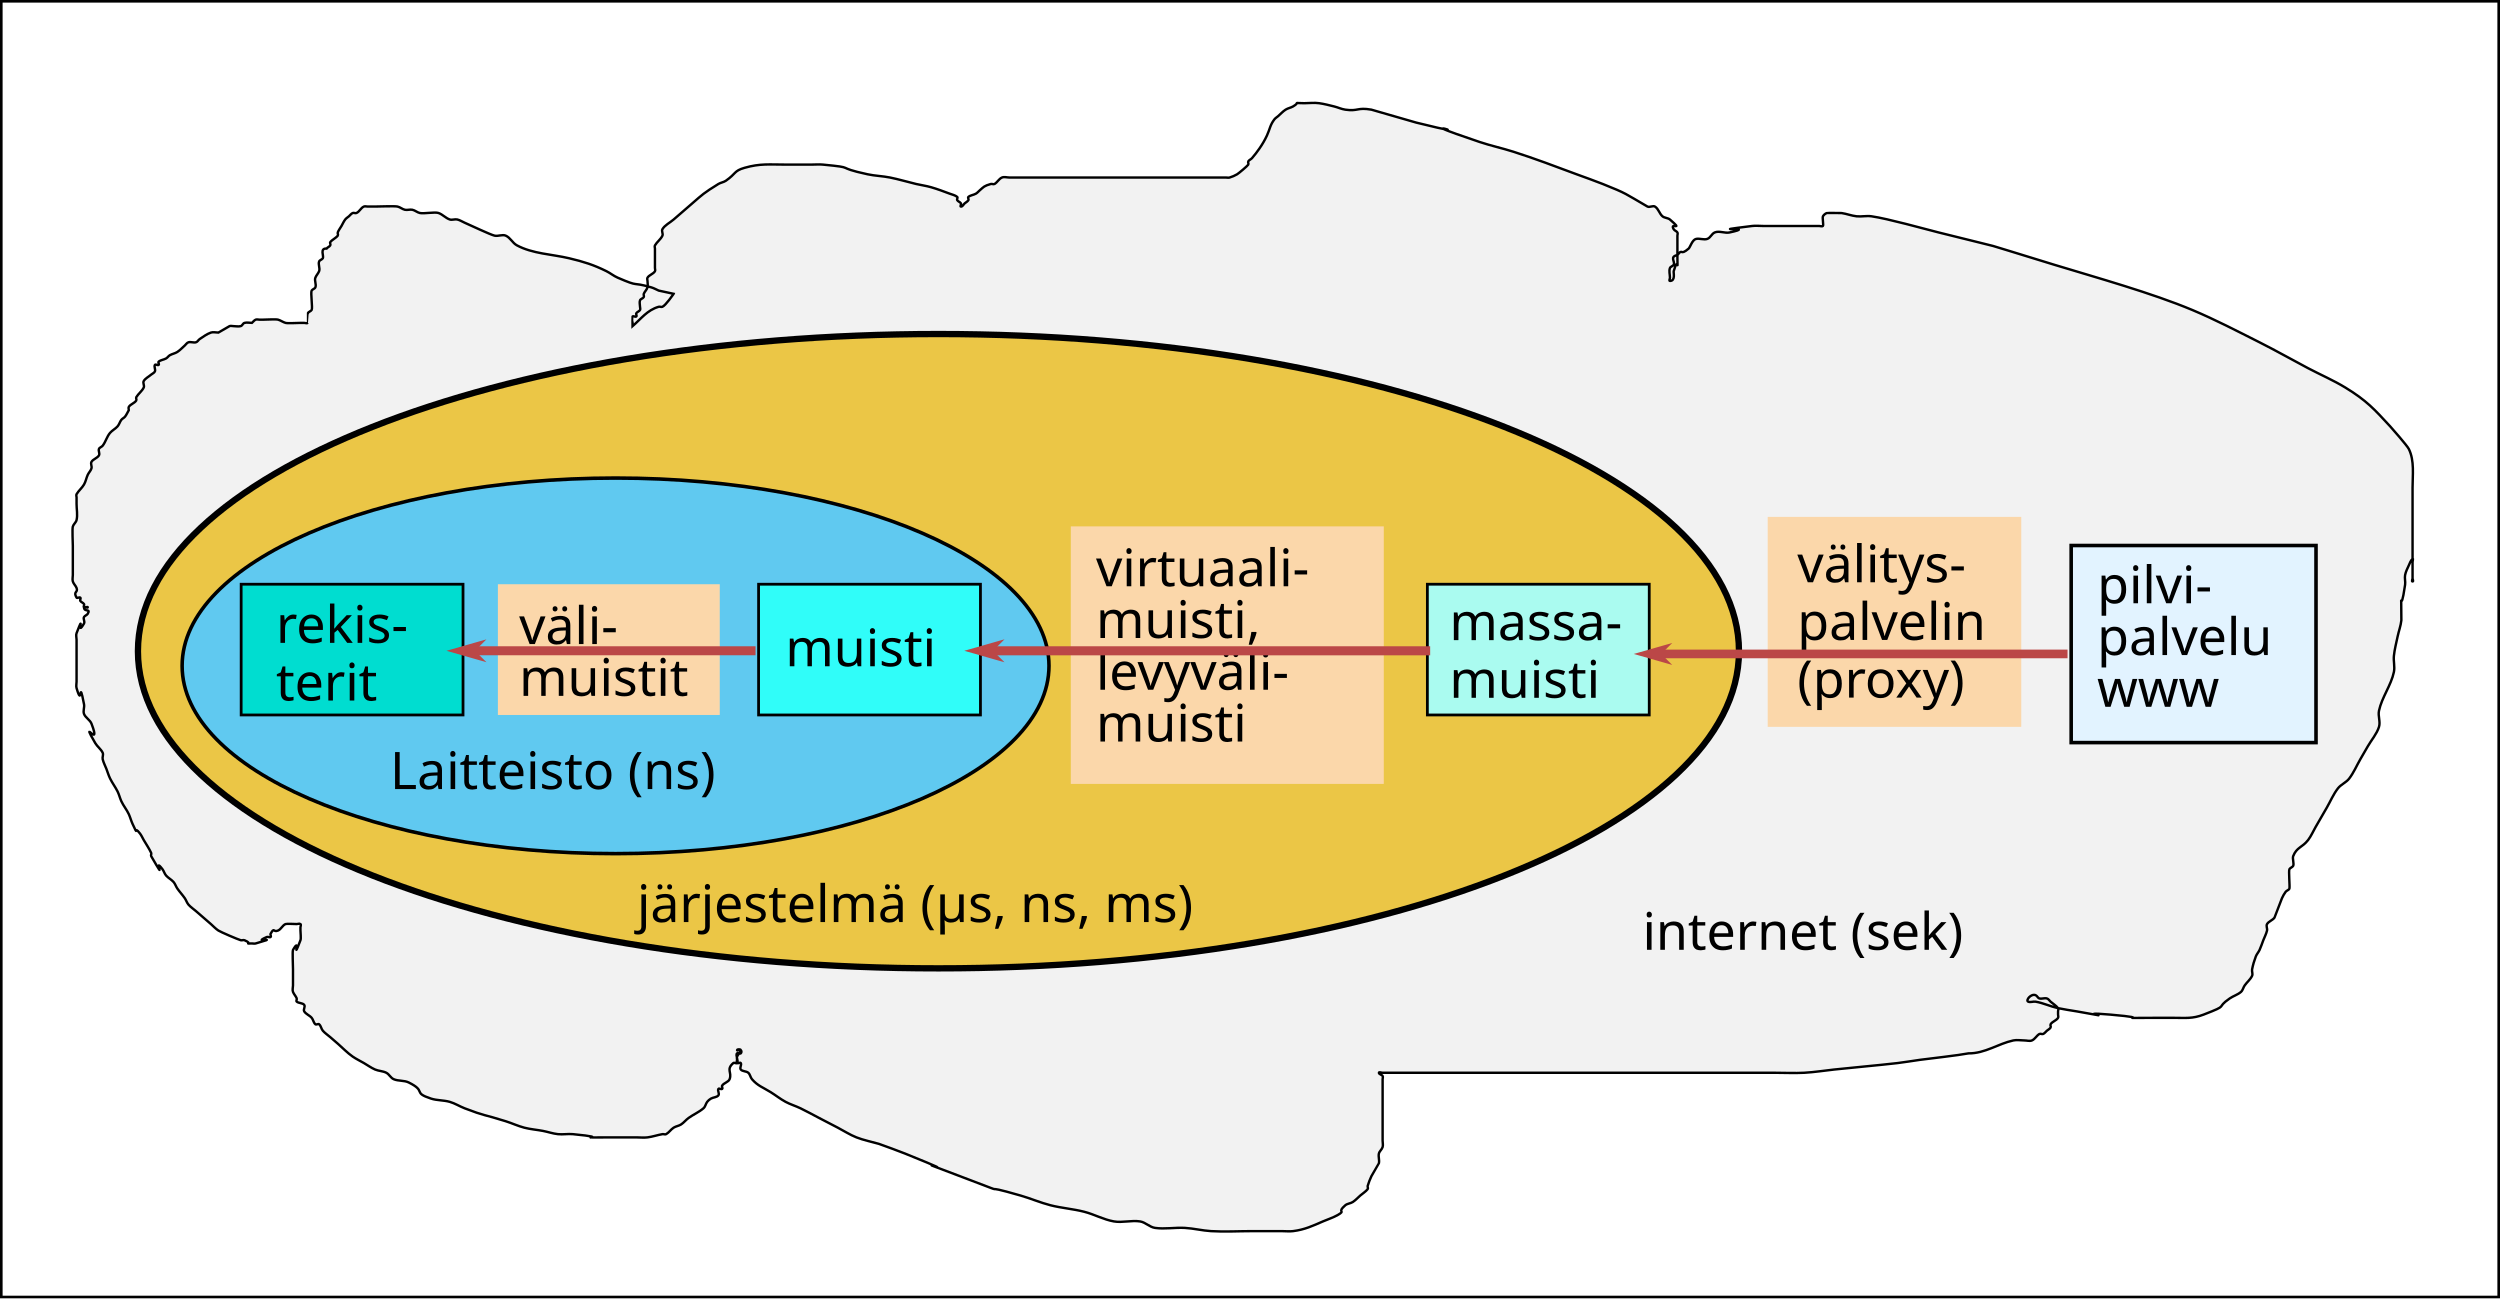
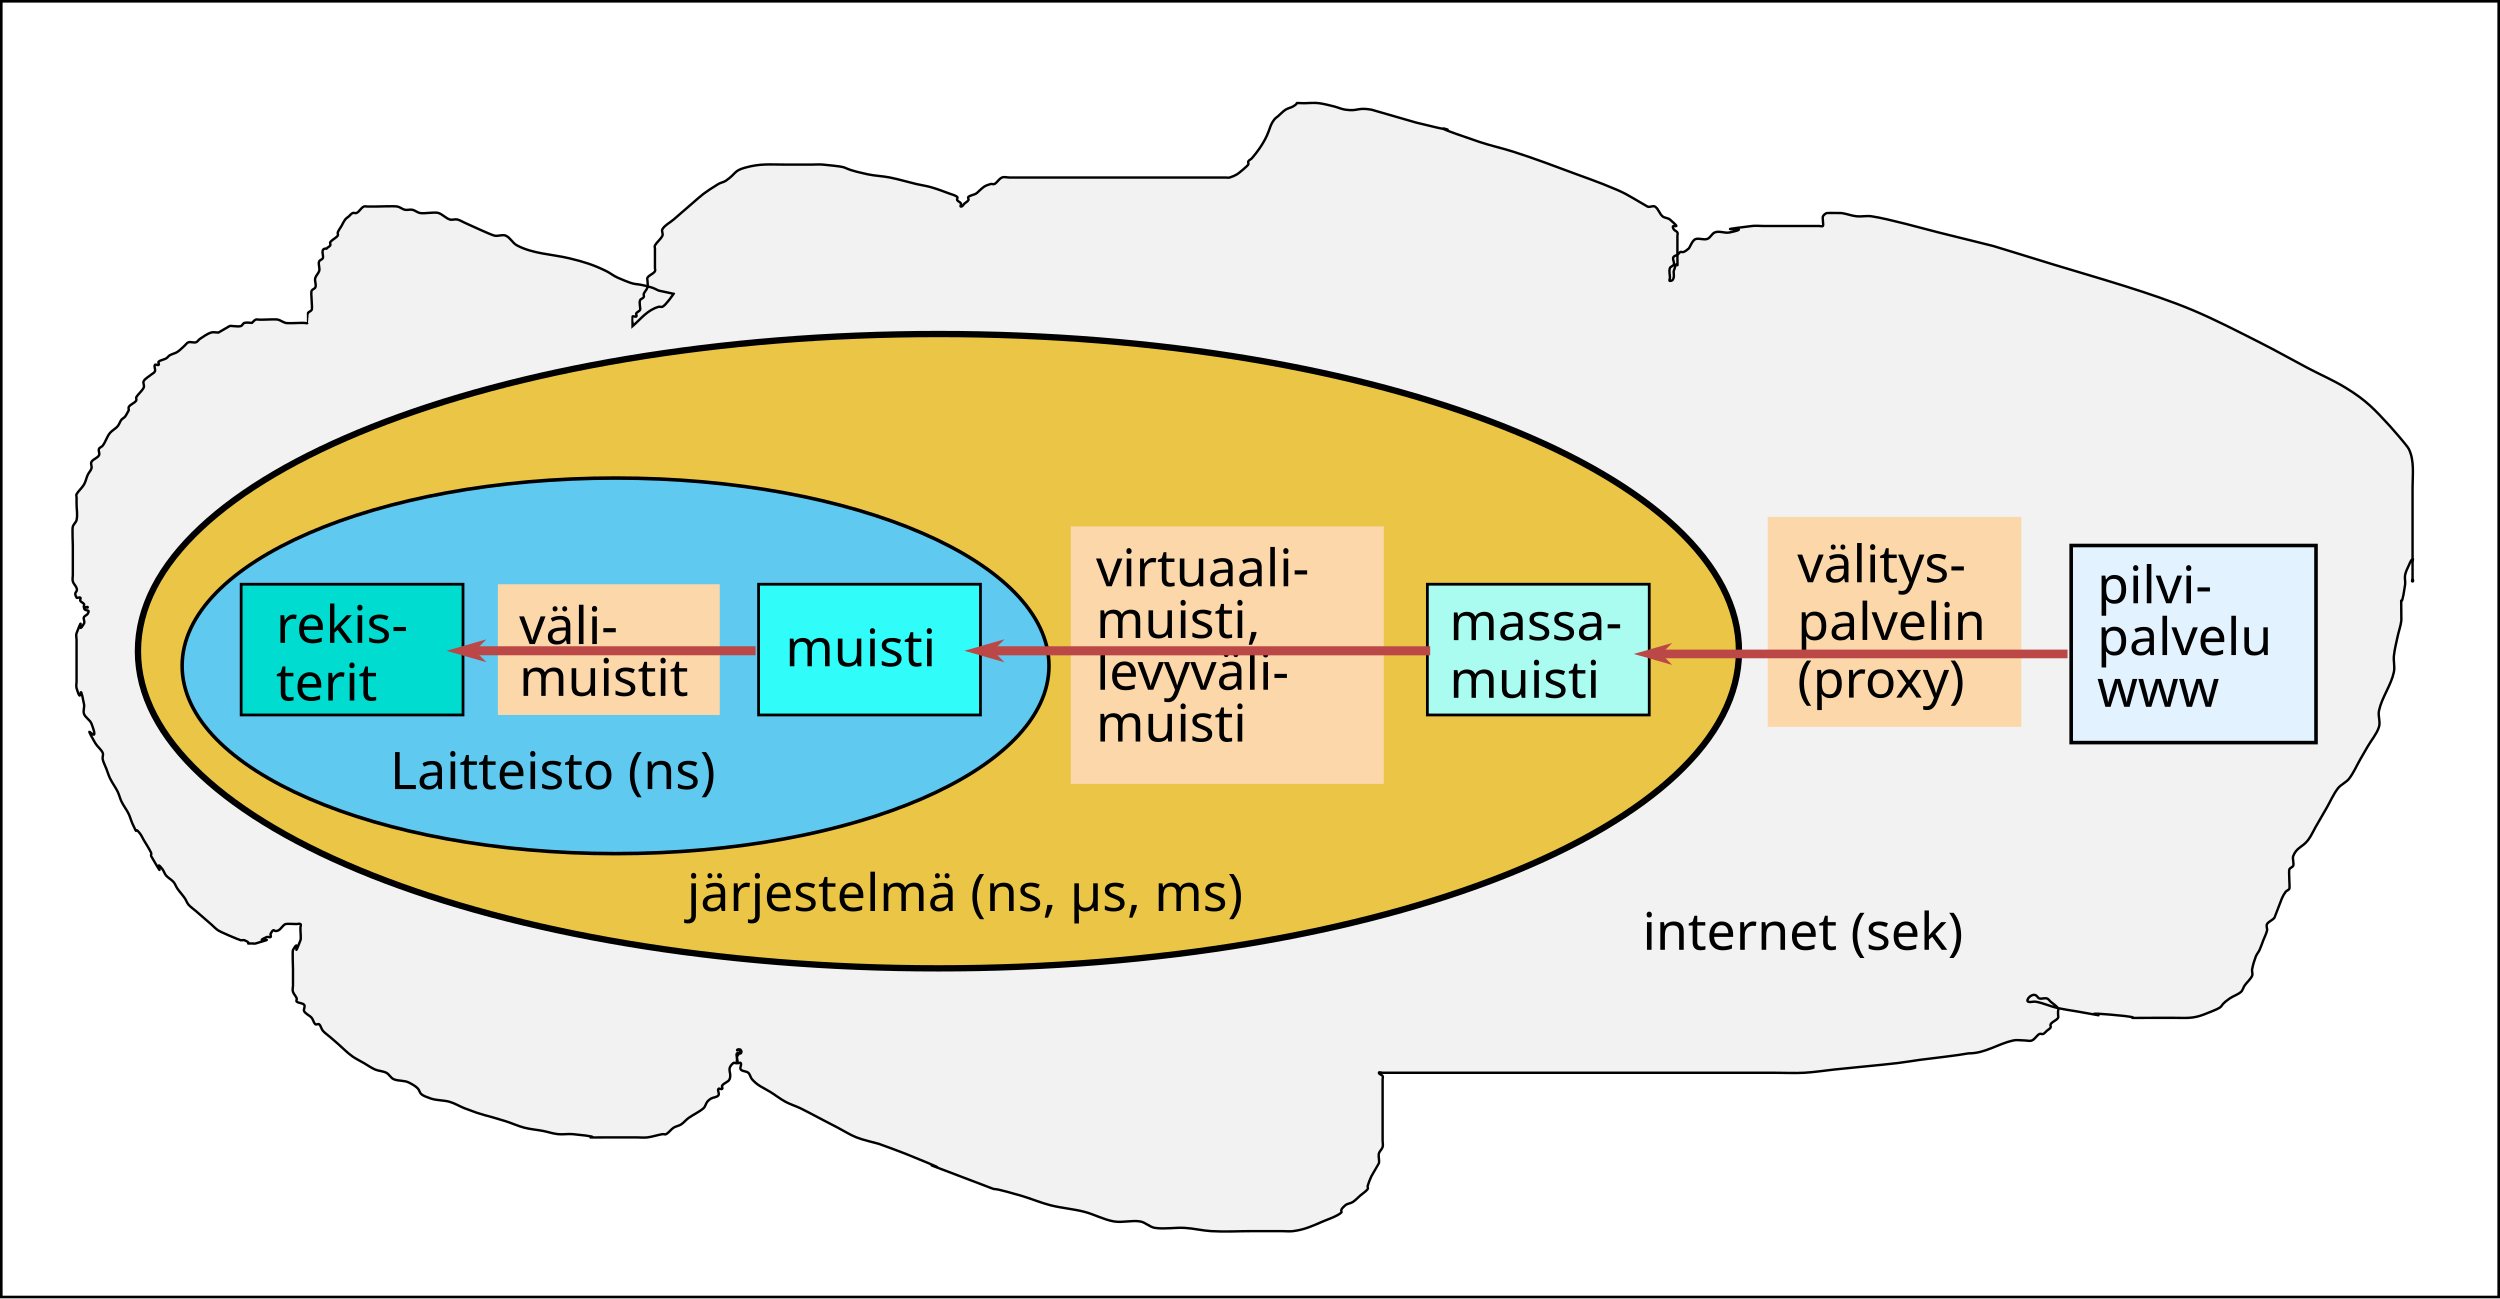
<svg xmlns="http://www.w3.org/2000/svg" id="svg66" version="1.1" viewBox="0 0 238.504 123.861" height="123.861mm" width="238.504mm">
  <defs id="defs60">
    <marker id="ExperimentalArrow" refX="5" refY="3" orient="auto-start-reverse">
      <path style="fill:context-stroke;stroke:#bb4747;stroke-opacity:1" d="M 10,3 0,6 V 0 Z" id="path5308" />
    </marker>
    <marker style="overflow:visible" id="Arrow2Mend" refX="0" refY="0" orient="auto">
      <path transform="scale(-0.6)" d="M 8.719,4.034 -2.207,0.016 8.719,-4.002 c -1.745,2.372 -1.735,5.617 -6e-7,8.035 z" style="fill:#bb4747;fill-opacity:1;fill-rule:evenodd;stroke:#bb4747;stroke-width:0.625;stroke-linejoin:round;stroke-opacity:1" id="path5082" />
    </marker>
    <marker style="overflow:visible" id="Arrow1Send" refX="0" refY="0" orient="auto">
      <path transform="matrix(-0.2,0,0,-0.2,-1.2,0)" style="fill:#bb4747;fill-opacity:1;fill-rule:evenodd;stroke:#bb4747;stroke-width:1pt;stroke-opacity:1" d="M 0,0 5,-5 -12.5,0 5,5 Z" id="path5070" />
    </marker>
    <marker style="overflow:visible" id="Arrow1Send-3" refX="0" refY="0" orient="auto">
      <path transform="matrix(-0.2,0,0,-0.2,-1.2,0)" style="fill:#bb4747;fill-opacity:1;fill-rule:evenodd;stroke:#bb4747;stroke-width:1pt;stroke-opacity:1" d="M 0,0 5,-5 -12.5,0 5,5 Z" id="path5070-7" />
    </marker>
    <marker style="overflow:visible" id="Arrow1Send-8" refX="0" refY="0" orient="auto">
      <path transform="matrix(-0.2,0,0,-0.2,-1.2,0)" style="fill:#bb4747;fill-opacity:1;fill-rule:evenodd;stroke:#bb4747;stroke-width:1pt;stroke-opacity:1" d="M 0,0 5,-5 -12.5,0 5,5 Z" id="path5070-2" />
    </marker>
  </defs>
  <g transform="translate(39.94004,-49.28978)" id="layer1">
    <path id="path5049" d="m 24.325,77.32 c -0.475,-0.103 -0.949,-0.206 -1.424,-0.308 -0.237,-0.103 -0.46,-0.236 -0.712,-0.308 -2.04,-0.589 -0.976,0.04 -3.204,-0.925 C 18.602,75.613 18.288,75.345 17.917,75.162 16.701,74.56 15.752,74.258 14.356,73.928 12.714,73.54 10.865,73.503 9.372,72.695 8.945,72.464 8.754,71.965 8.304,71.77 c -0.318,-0.138 -0.726,0.085 -1.068,0 C 6.801,71.663 5.004,70.804 4.388,70.537 4.151,70.434 3.933,70.284 3.676,70.228 c -0.23,-0.05 -0.492,0.076 -0.712,0 -0.397,-0.138 -0.671,-0.479 -1.068,-0.617 -0.357,-0.124 -1.378,0.087 -1.78,0 -0.257,-0.056 -0.455,-0.253 -0.712,-0.308 -0.23,-0.05 -0.482,0.05 -0.712,0 -0.257,-0.056 -0.455,-0.253 -0.712,-0.308 -0.29,-0.063 -1.763,0 -2.136,0 -0.237,0 -0.475,0 -0.712,0 -0.119,0 -0.25,-0.046 -0.356,0 -0.3,0.13 -0.412,0.487 -0.712,0.617 -0.106,0.046 -0.25,-0.046 -0.356,0 -0.15,0.065 -0.237,0.206 -0.356,0.308 -0.119,0.103 -0.263,0.187 -0.356,0.308 -0.147,0.191 -0.237,0.411 -0.356,0.617 -0.119,0.206 -0.272,0.399 -0.356,0.617 -0.038,0.098 0.066,0.223 0,0.308 -0.186,0.242 -0.526,0.375 -0.712,0.617 -0.066,0.086 0.053,0.216 0,0.308 -0.075,0.13 -0.263,0.187 -0.356,0.308 -0.674,-0.035 -0.237,0.719 -0.356,0.925 -0.075,0.13 -0.303,0.17 -0.356,0.308 -0.107,0.277 0.107,0.647 0,0.925 -0.084,0.218 -0.272,0.399 -0.356,0.617 -0.113,0.292 0.113,0.632 0,0.925 -0.053,0.138 -0.281,0.178 -0.356,0.308 -0.114,0.198 0.111,1.658 0,1.85 -0.075,0.13 -0.303,0.17 -0.356,0.308 -5.49e-4,0.001 3.49e-4,0.925 0,0.925 -0.084,0.073 -0.237,0 -0.356,0 -0.119,0 -0.237,0 -0.356,0 -0.309,0 -1.218,0.06 -1.424,0 -0.252,-0.073 -0.46,-0.236 -0.712,-0.308 -0.206,-0.06 -1.116,0 -1.424,0 -0.119,0 -0.237,0 -0.356,0 -0.119,0 -0.25,-0.046 -0.356,0 -0.15,0.065 -0.237,0.206 -0.356,0.308 -0.237,0 -0.487,-0.065 -0.712,0 -0.159,0.046 -0.197,0.262 -0.356,0.308 -0.225,0.065 -0.475,0 -0.712,0 -0.119,0 -0.25,-0.046 -0.356,0 -0.356,0.206 -0.712,0.411 -1.068,0.617 -0.237,0 -0.492,-0.076 -0.712,0 -0.397,0.138 -0.726,0.394 -1.068,0.617 -0.134,0.087 -0.197,0.262 -0.356,0.308 -0.225,0.065 -0.487,-0.065 -0.712,0 -0.159,0.046 -0.237,0.206 -0.356,0.308 -0.237,0.206 -0.444,0.442 -0.712,0.617 -0.212,0.138 -0.491,0.181 -0.712,0.308 -0.14,0.081 -0.216,0.228 -0.356,0.308 -0.221,0.127 -0.524,0.146 -0.712,0.308 -0.084,0.073 0.084,0.236 0,0.308 -0.084,0.073 -0.303,-0.092 -0.356,0 -0.106,0.184 0.075,0.422 0,0.617 -0.053,0.138 -0.237,0.206 -0.356,0.308 -0.237,0.206 -0.562,0.357 -0.712,0.617 -0.106,0.184 0.088,0.426 0,0.617 -0.159,0.344 -0.521,0.594 -0.712,0.925 -0.053,0.092 0.053,0.216 0,0.308 -0.15,0.26 -0.562,0.357 -0.712,0.617 -0.053,0.092 0,0.206 0,0.308 -0.119,0.206 -0.209,0.425 -0.356,0.617 -0.093,0.121 -0.263,0.187 -0.356,0.308 -0.147,0.191 -0.197,0.433 -0.356,0.617 -0.201,0.233 -0.511,0.384 -0.712,0.617 -0.318,0.368 -0.418,0.851 -0.712,1.233 -0.093,0.121 -0.303,0.17 -0.356,0.308 -0.075,0.195 0.106,0.433 0,0.617 -0.15,0.26 -0.562,0.357 -0.712,0.617 -0.106,0.184 0.058,0.417 0,0.617 -0.064,0.223 -0.257,0.403 -0.356,0.617 -0.139,0.302 -0.188,0.634 -0.356,0.925 -0.191,0.331 -0.521,0.594 -0.712,0.925 -0.053,0.092 0,0.206 0,0.308 0,0.206 0,0.411 0,0.617 0,0.514 0.116,1.038 0,1.542 -0.052,0.225 -0.292,0.394 -0.356,0.617 -0.07,0.243 0,1.529 0,1.85 0,0.719 0,1.439 0,2.158 0,0.206 0,0.411 0,0.617 0,0.206 -0.058,0.417 0,0.617 0.064,0.223 0.272,0.399 0.356,0.617 0.178,0.462 -0.356,0.308 0,0.925 0.053,0.092 0.272,-0.073 0.356,0 0.084,0.073 -0.053,0.216 0,0.308 0.075,0.13 0.281,0.178 0.356,0.308 0.053,0.092 -0.084,0.236 0,0.308 0.084,0.073 0.356,-0.103 0.356,0 0,0.103 -0.356,-0.103 -0.356,0 0,0.501 0.667,0.078 0.356,0.617 -0.075,0.13 -0.281,0.178 -0.356,0.308 -0.106,0.184 0.106,0.433 0,0.617 -0.815,1.411 0.148,-1.308 -0.712,0.925 -0.075,0.195 0,0.411 0,0.617 0,0.719 0,1.439 0,2.158 0,0.617 0,1.233 0,1.85 0,0.206 -0.058,0.417 0,0.617 0.581,2.013 0.191,-1.165 0.712,1.542 0.059,0.304 -0.113,0.632 0,0.925 0.135,0.352 0.577,0.573 0.712,0.925 0.999,2.595 -1.165,-0.785 0.356,1.85 0.191,0.331 0.553,0.581 0.712,0.925 0.088,0.191 -0.047,0.415 0,0.617 0.074,0.319 0.237,0.617 0.356,0.925 0.119,0.308 0.208,0.626 0.356,0.925 0.209,0.422 0.503,0.811 0.712,1.233 0.148,0.299 0.217,0.623 0.356,0.925 0.197,0.427 0.515,0.807 0.712,1.233 0.139,0.302 0.217,0.623 0.356,0.925 0.645,1.397 0.033,0.043 0.712,0.925 0.147,0.191 0.237,0.411 0.356,0.617 0.237,0.411 0.515,0.807 0.712,1.233 0.044,0.095 -0.053,0.216 0,0.308 1.679,2.908 0.067,-0.068 1.068,1.233 0.147,0.191 0.197,0.433 0.356,0.617 0.201,0.233 0.511,0.384 0.712,0.617 0.159,0.184 0.219,0.42 0.356,0.617 0.22,0.318 0.492,0.607 0.712,0.925 0.137,0.197 0.197,0.433 0.356,0.617 0.201,0.233 0.475,0.411 0.712,0.617 0.237,0.206 0.475,0.411 0.712,0.617 0.237,0.206 0.475,0.411 0.712,0.617 0.237,0.206 0.444,0.442 0.712,0.617 0.231,0.15 1.849,0.842 2.136,0.925 0.113,0.032 0.25,-0.046 0.356,0 0.88,0.381 -0.123,0.308 0.712,0.308 0.119,0 0.243,0.033 0.356,0 2.579,-0.744 -0.561,0.089 1.068,-0.617 0.106,-0.046 0.272,0.073 0.356,0 0.084,-0.073 -0.053,-0.216 0,-0.308 0.394,-0.682 0.221,-0.096 0.712,-0.308 0.3,-0.13 0.412,-0.487 0.712,-0.617 0.108,-0.047 0.908,0 1.068,0 0.119,0 0.272,-0.073 0.356,0 0.084,0.073 0,0.206 0,0.308 0,0.103 0,0.206 0,0.308 0,0.203 0.067,0.751 0,0.925 -0.86,2.233 0.103,-0.486 -0.712,0.925 -0.067,0.116 0,1.463 0,1.85 0,0.514 0,1.028 0,1.542 0,0.206 -0.075,0.422 0,0.617 0.084,0.218 0.272,0.399 0.356,0.617 0.038,0.098 -0.084,0.236 0,0.308 0.188,0.163 0.565,0.117 0.712,0.308 0.132,0.171 -0.106,0.433 0,0.617 0.15,0.26 0.511,0.384 0.712,0.617 0.159,0.184 0.168,0.454 0.356,0.617 0.084,0.073 0.272,-0.073 0.356,0 0.188,0.163 0.197,0.433 0.356,0.617 0.201,0.233 0.475,0.411 0.712,0.617 0.237,0.206 0.475,0.411 0.712,0.617 0.475,0.411 0.9,0.87 1.424,1.233 0.334,0.231 0.712,0.411 1.068,0.617 0.356,0.206 0.685,0.451 1.068,0.617 0.336,0.145 0.746,0.141 1.068,0.308 0.288,0.15 0.412,0.487 0.712,0.617 0.438,0.19 0.999,0.098 1.424,0.308 1.763,0.872 0.316,0.95 2.136,1.542 0.567,0.184 1.206,0.143 1.78,0.308 0.503,0.145 0.939,0.43 1.424,0.617 1.99,0.766 1.745,0.55 3.916,1.233 0.601,0.189 1.168,0.458 1.78,0.617 0.58,0.151 1.189,0.195 1.78,0.308 0.478,0.092 0.939,0.256 1.424,0.308 0.471,0.051 0.952,-0.045 1.424,0 4.251,0.409 -0.678,0.308 3.56,0.308 0.831,0 1.661,0 2.492,0 0.356,0 0.716,0.044 1.068,0 0.484,-0.06 0.944,-0.225 1.424,-0.308 0.116,-0.02 0.257,0.057 0.356,0 0.279,-0.161 0.444,-0.442 0.712,-0.617 0.212,-0.138 0.5,-0.17 0.712,-0.308 0.269,-0.174 0.454,-0.431 0.712,-0.617 0.456,-0.329 1.005,-0.562 1.424,-0.925 0.188,-0.163 0.209,-0.425 0.356,-0.617 0.093,-0.121 0.216,-0.228 0.356,-0.308 0.221,-0.127 0.565,-0.117 0.712,-0.308 0.132,-0.171 -0.106,-0.433 0,-0.617 0.053,-0.092 0.272,0.073 0.356,0 0.084,-0.073 -0.053,-0.216 0,-0.308 0.15,-0.26 0.606,-0.341 0.712,-0.617 0.253,-0.657 -0.364,-0.918 0.356,-1.542 0.084,-0.073 0.272,0.073 0.356,0 0.178,-0.154 -0.178,-0.771 0,-0.925 0.084,-0.073 0.272,0.073 0.356,0 0.084,-0.073 0.084,-0.236 0,-0.308 -0.084,-0.073 -0.356,0.103 -0.356,0 0,-0.103 0.356,-0.103 0.356,0 0,0.23 -0.272,0.399 -0.356,0.617 -0.038,0.098 0,0.206 0,0.308 0,0.103 -0.084,0.236 0,0.308 0.084,0.073 0.303,-0.092 0.356,0 0.106,0.184 -0.132,0.446 0,0.617 0.147,0.191 0.524,0.146 0.712,0.308 0.188,0.162 0.197,0.433 0.356,0.617 0.55,0.635 1.026,0.767 1.78,1.233 0.483,0.299 0.921,0.653 1.424,0.925 0.45,0.244 0.96,0.393 1.424,0.617 0.605,0.291 1.187,0.617 1.78,0.925 0.593,0.308 1.187,0.617 1.78,0.925 0.593,0.308 1.15,0.677 1.78,0.925 0.683,0.269 1.424,0.411 2.136,0.617 0.831,0.308 1.673,0.594 2.492,0.925 7.441,3.007 -2.028,-0.595 6.052,2.467 4.612,1.747 0.356,0.206 4.984,1.542 0.962,0.278 1.875,0.677 2.848,0.925 1.05,0.267 2.155,0.349 3.204,0.617 0.973,0.248 1.854,0.753 2.848,0.925 0.815,0.141 1.675,-0.129 2.492,0 0.522,0.082 0.901,0.541 1.424,0.617 0.936,0.135 1.901,-0.055 2.848,0 0.837,0.048 1.655,0.257 2.492,0.308 1.302,0.081 2.611,0 3.916,0 0.949,0 1.899,0 2.848,0 0.356,0 0.716,0.044 1.068,0 1.112,-0.138 1.883,-0.507 2.848,-0.925 0.475,-0.206 0.982,-0.362 1.424,-0.617 0.818,-0.472 -0.153,-0.176 0.712,-0.925 0.188,-0.163 0.5,-0.17 0.712,-0.308 0.269,-0.174 0.475,-0.411 0.712,-0.617 0.237,-0.206 0.526,-0.375 0.712,-0.617 0.066,-0.086 -0.029,-0.209 0,-0.308 0.091,-0.315 0.217,-0.623 0.356,-0.925 0.02,-0.043 0.709,-1.219 0.712,-1.233 0.07,-0.302 -0.07,-0.623 0,-0.925 0.052,-0.225 0.292,-0.394 0.356,-0.617 0.058,-0.199 0,-0.411 0,-0.617 0,-0.206 0,-0.411 0,-0.617 0,-1.028 0,-2.055 0,-3.083 0,-0.617 0,-1.233 0,-1.85 0,-0.103 0,-0.206 0,-0.308 0,-0.103 0.053,-0.216 0,-0.308 -0.075,-0.13 -0.356,-0.163 -0.356,-0.308 0,-0.103 0.237,0 0.356,0 0.237,0 0.475,0 0.712,0 1.068,0 2.136,0 3.204,0 4.272,0 8.544,0 12.817,0 4.984,0 9.969,0 14.953,0 1.899,0 3.798,0 5.696,0 0.949,0 1.901,0.051 2.848,0 0.955,-0.052 1.899,-0.206 2.848,-0.308 2.016,-0.218 4.039,-0.384 6.052,-0.617 0.716,-0.083 1.423,-0.213 2.136,-0.308 0.794,-0.106 3.74,-0.439 4.628,-0.617 1.584,0.014 2.816,-0.918 4.272,-1.233 0.345,-0.075 0.712,0 1.068,0 0.237,0 0.5,0.092 0.712,0 0.3,-0.13 0.433,-0.455 0.712,-0.617 0.099,-0.057 0.25,0.046 0.356,0 0.15,-0.065 0.237,-0.206 0.356,-0.308 0.119,-0.103 0.281,-0.178 0.356,-0.308 0.053,-0.092 -0.053,-0.216 0,-0.308 0.15,-0.26 0.562,-0.357 0.712,-0.617 0.053,-0.092 0,-0.206 0,-0.308 0,-0.103 0,-0.206 0,-0.308 0,-0.103 0.066,-0.223 0,-0.308 -0.186,-0.242 -0.475,-0.411 -0.712,-0.617 -0.119,-0.103 -0.197,-0.262 -0.356,-0.308 -0.225,-0.065 -0.487,0.065 -0.712,0 -0.159,-0.046 -0.206,-0.243 -0.356,-0.308 -0.436,-0.189 -0.988,0.497 -0.712,0.617 0.212,0.092 0.479,-0.04 0.712,0 0.736,0.127 1.408,0.459 2.136,0.617 0.587,0.127 1.187,0.206 1.78,0.308 4.832,0.837 -0.854,-0.043 3.204,0.308 4.731,0.41 -0.452,0.308 4.272,0.308 0.593,0 1.187,0 1.78,0 1.113,0 1.788,0.1 2.848,-0.308 2.556,-0.984 1.054,-0.545 2.492,-1.542 0.334,-0.231 0.765,-0.355 1.068,-0.617 0.188,-0.163 0.219,-0.42 0.356,-0.617 0.22,-0.318 0.553,-0.581 0.712,-0.925 0.088,-0.191 -0.039,-0.414 0,-0.617 0.081,-0.418 0.201,-0.831 0.356,-1.233 0.084,-0.218 0.257,-0.403 0.356,-0.617 0.139,-0.302 0.237,-0.617 0.356,-0.925 0.119,-0.308 0.282,-0.606 0.356,-0.925 0.046,-0.202 -0.106,-0.433 0,-0.617 0.15,-0.26 0.539,-0.367 0.712,-0.617 0.007,-0.01 0.694,-1.81 0.712,-1.85 0.099,-0.213 0.209,-0.425 0.356,-0.617 0.093,-0.121 0.315,-0.167 0.356,-0.308 0.052,-0.181 -0.087,-1.699 0,-1.85 0.075,-0.13 0.281,-0.178 0.356,-0.308 0.105,-0.182 -0.082,-0.713 0,-0.925 0.334,-0.867 0.874,-0.827 1.424,-1.542 0.294,-0.382 0.475,-0.822 0.712,-1.233 0.356,-0.617 0.712,-1.233 1.068,-1.85 0.356,-0.617 0.626,-1.276 1.068,-1.85 0.279,-0.363 0.789,-0.562 1.068,-0.925 0.442,-0.574 0.712,-1.233 1.068,-1.85 0.237,-0.411 0.475,-0.822 0.712,-1.233 0.356,-0.617 0.859,-1.185 1.068,-1.85 0.156,-0.496 -0.106,-1.036 0,-1.542 0.269,-1.279 1.156,-2.421 1.424,-3.7 0.106,-0.506 -0.054,-1.03 0,-1.542 0.065,-0.623 0.227,-1.235 0.356,-1.85 0.108,-0.516 0.301,-1.02 0.356,-1.542 0,-3.889 -0.14,0.043 0.356,-3.392 0.044,-0.306 -0.058,-0.621 0,-0.925 0.062,-0.321 0.217,-0.623 0.356,-0.925 0.099,-0.213 0.168,-0.454 0.356,-0.617 0.084,-0.073 0,0.206 0,0.308 0,0.206 0,0.411 0,0.617 0,0.308 0,0.617 0,0.925 0,0.103 0.119,0.308 0,0.308 -0.119,0 0,-0.206 0,-0.308 0,-0.206 0,-0.411 0,-0.617 0,-0.617 0,-1.233 0,-1.85 0,-2.055 0,-4.111 0,-6.166 0,-1.192 0.196,-2.584 -0.356,-3.7 -0.167,-0.337 -1.668,-2.037 -1.78,-2.158 -1.5,-1.624 -2.234,-2.454 -4.272,-3.7 -1.131,-0.691 -2.378,-1.227 -3.56,-1.85 -1.547,-0.816 -3.062,-1.679 -4.628,-2.467 -2.113,-1.063 -4.21,-2.159 -6.408,-3.083 -3.847,-1.618 -9.215,-3.112 -13.173,-4.317 -8.756,-2.664 -3.128,-1.086 -11.037,-3.083 -1.379,-0.348 -4.821,-1.313 -6.408,-1.542 -0.468,-0.068 -0.953,0.051 -1.424,0 -0.486,-0.053 -0.941,-0.239 -1.424,-0.308 -0.002,-2.17e-4 -1.377,-0.021 -1.424,0 -0.15,0.065 -0.281,0.178 -0.356,0.308 -0.071,0.122 0.073,0.862 0,0.925 -0.084,0.073 -0.237,0 -0.356,0 -0.237,0 -0.475,0 -0.712,0 -1.068,0 -2.136,0 -3.204,0 -0.475,0 -0.949,0 -1.424,0 -0.356,0 -0.716,-0.044 -1.068,0 -4.946,0.612 0.784,-0.016 -2.136,0.617 -0.461,0.1 -0.999,-0.184 -1.424,0 -0.3,0.13 -0.4,0.509 -0.712,0.617 -0.331,0.115 -0.723,-0.075 -1.068,0 -0.364,0.079 -0.566,0.798 -0.712,0.925 -0.865,0.749 -0.523,-0.092 -1.068,0.617 -0.784,0.155 -0.188,0.634 -0.356,0.925 -0.075,0.13 -0.303,0.17 -0.356,0.308 -0.113,0.293 0,0.617 0,0.925 0,0.103 -0.119,0.308 0,0.308 0.548,0 0.321,-0.805 0.356,-0.925 0.462,-1.601 0.356,0.329 0.356,-1.233 0,-0.411 0,-0.822 0,-1.233 0,-0.308 0,-0.617 0,-0.925 0,-0.103 0.053,-0.216 0,-0.308 -0.075,-0.13 -0.281,-0.178 -0.356,-0.308 -0.438,-0.759 1.033,0.278 -0.356,-0.925 -0.188,-0.162 -0.524,-0.146 -0.712,-0.308 -0.303,-0.262 -0.37,-0.703 -0.712,-0.925 -0.19,-0.123 -0.5,0.092 -0.712,0 -2.214,-1.278 -1.915,-1.216 -4.272,-2.158 -0.821,-0.328 -1.661,-0.617 -2.492,-0.925 -2.034,-0.755 -3.963,-1.492 -6.052,-2.158 -1.056,-0.337 -2.155,-0.572 -3.204,-0.925 -7.952,-2.678 1.156,-0.066 -6.052,-1.85 -0.034,-0.008 -4.26,-1.231 -4.272,-1.233 -1.385,-0.24 -1.246,0.18 -2.492,0 -0.37,-0.053 -0.707,-0.219 -1.068,-0.308 -0.47,-0.116 -0.941,-0.239 -1.424,-0.308 -0.468,-0.068 -0.949,0 -1.424,0 -1.25,0 -0.282,-0.145 -1.068,0.308 -0.221,0.127 -0.5,0.17 -0.712,0.308 -0.269,0.174 -0.475,0.411 -0.712,0.617 -0.119,0.103 -0.263,0.187 -0.356,0.308 -0.417,0.542 -0.423,0.915 -0.712,1.542 -0.197,0.427 -0.439,0.839 -0.712,1.233 -0.22,0.318 -0.455,0.629 -0.712,0.925 -0.101,0.116 -0.281,0.178 -0.356,0.308 -0.053,0.092 0.053,0.216 0,0.308 -0.074,0.128 -0.917,0.838 -1.068,0.925 -0.221,0.127 -0.46,0.236 -0.712,0.308 -0.113,0.033 -0.237,0 -0.356,0 -0.356,0 -0.712,0 -1.068,0 -1.305,0 -2.611,0 -3.916,0 -3.798,0 -7.595,0 -11.393,0 -0.949,0 -1.899,0 -2.848,0 -0.475,0 -0.949,0 -1.424,0 -0.237,0 -0.5,-0.092 -0.712,0 -0.3,0.13 -0.433,0.455 -0.712,0.617 -0.099,0.057 -0.243,-0.033 -0.356,0 -0.647,0.187 -0.661,0.264 -1.068,0.617 -0.119,0.103 -0.216,0.228 -0.356,0.308 -0.221,0.127 -0.524,0.146 -0.712,0.308 -0.084,0.073 0.053,0.216 0,0.308 -0.075,0.13 -0.237,0.206 -0.356,0.308 -0.119,0.103 -0.188,0.308 -0.356,0.308 -0.119,0 0.053,-0.216 0,-0.308 -0.075,-0.13 -0.281,-0.178 -0.356,-0.308 -0.053,-0.092 0.084,-0.236 0,-0.308 -0.188,-0.162 -0.468,-0.218 -0.712,-0.308 -0.587,-0.218 -1.174,-0.442 -1.78,-0.617 -0.464,-0.134 -0.952,-0.197 -1.424,-0.308 -0.834,-0.197 -1.65,-0.448 -2.492,-0.617 -0.703,-0.141 -1.436,-0.157 -2.136,-0.308 -3.317,-0.718 -0.918,-0.602 -4.272,-0.925 -0.354,-0.034 -0.712,0 -1.068,0 -0.831,0 -1.661,0 -2.492,0 -1.506,0 -2.427,-0.121 -3.916,0.308 -1.031,0.298 -0.774,0.536 -1.78,1.233 -0.207,0.144 -0.496,0.175 -0.712,0.308 -1.43,0.884 -1.513,1.002 -2.492,1.85 -0.593,0.514 -1.187,1.028 -1.78,1.542 -0.356,0.308 -0.843,0.535 -1.068,0.925 -0.106,0.184 0.088,0.426 0,0.617 -0.159,0.344 -0.521,0.594 -0.712,0.925 -0.053,0.092 0,0.206 0,0.308 0,0.514 0,1.028 0,1.542 0,0.103 0,0.206 0,0.308 0,0.103 0.053,0.216 0,0.308 -0.15,0.26 -0.562,0.357 -0.712,0.617 -0.053,0.092 0,0.206 0,0.308 0,0.206 0.058,0.417 0,0.617 -0.064,0.223 -0.272,0.399 -0.356,0.617 -0.038,0.098 0.053,0.216 0,0.308 -0.075,0.13 -0.303,0.17 -0.356,0.308 -0.075,0.195 0,0.411 0,0.617 0,0.103 0.053,0.216 0,0.308 -0.075,0.13 -0.281,0.178 -0.356,0.308 -0.053,0.092 0.084,0.236 0,0.308 -0.084,0.073 -0.272,-0.073 -0.356,0 -0.011,0.01 0,0.85 0,0.925 0.811,-0.703 1.395,-1.533 2.492,-1.85 0.113,-0.033 0.25,0.046 0.356,0 0.321,-0.139 1.028,-1.181 1.068,-1.233 z" style="fill:#000000;fill-opacity:0.053;stroke:#000000;stroke-width:0.232px;stroke-linecap:butt;stroke-linejoin:miter;stroke-opacity:1" />
    <ellipse style="fill:#ebc646;fill-opacity:1;stroke:#000000;stroke-width:0.603;stroke-miterlimit:4;stroke-dasharray:none;stroke-opacity:1" ry="30.258" rx="76.371" cy="111.414" cx="49.59" id="path3773-8" />
    <ellipse style="fill:#60c9f0;fill-opacity:1;stroke:#000000;stroke-width:0.341;stroke-miterlimit:4;stroke-dasharray:none;stroke-opacity:1" ry="17.916" rx="41.35" cy="112.812" cx="18.785" id="path3773" />
    <g transform="translate(-44.52562,69.9634)" id="g4863">
      <rect style="fill:#00ddd0;fill-opacity:1;stroke:#000000;stroke-width:0.265;stroke-miterlimit:4;stroke-dasharray:none;stroke-opacity:1" id="rect4590" width="21.167" height="12.473" x="27.592" y="35.062" />
      <text xml:space="preserve" style="font-style:normal;font-weight:normal;font-size:10.583px;line-height:0.5;font-family:sans-serif;letter-spacing:0px;word-spacing:0px;fill:#000000;fill-opacity:1;stroke:none;stroke-width:0.265" x="30.918" y="40.657" id="text4582">
        <tspan x="30.918" y="40.657" style="font-size:4.939px;line-height:0.5;stroke-width:0.265" id="tspan4584">rekis-</tspan>
        <tspan x="30.918" y="46.159" style="font-size:4.939px;line-height:0.5;stroke-width:0.265" id="tspan4588">terit</tspan>
      </text>
    </g>
    <text id="text4582-3" y="124.568" x="-2.735" style="font-style:normal;font-variant:normal;font-weight:normal;font-stretch:normal;font-size:4.939px;line-height:0.5;font-family:sans-serif;-inkscape-font-specification:'sans-serif, Normal';font-variant-ligatures:normal;font-variant-caps:normal;font-variant-numeric:normal;font-feature-settings:normal;text-align:start;letter-spacing:0px;word-spacing:0px;writing-mode:lr-tb;text-anchor:start;fill:#000000;fill-opacity:1;stroke:none;stroke-width:0.265" xml:space="preserve">
      <tspan y="124.568" x="-2.735" id="tspan4613">Laitteisto (ns)</tspan>
    </text>
    <g transform="translate(-43.08931,92.83096)" id="g4874">
      <rect style="fill:#fbd7aa;fill-opacity:1;stroke:none;stroke-width:0.265;stroke-miterlimit:4;stroke-dasharray:none;stroke-opacity:1" id="rect4590-8-0" width="21.167" height="12.473" x="50.649" y="12.195" />
      <text xml:space="preserve" style="font-style:normal;font-variant:normal;font-weight:normal;font-stretch:normal;font-size:4.939px;line-height:1;font-family:sans-serif;-inkscape-font-specification:'sans-serif, Normal';font-variant-ligatures:normal;font-variant-caps:normal;font-variant-numeric:normal;font-feature-settings:normal;text-align:start;letter-spacing:0px;word-spacing:0px;writing-mode:lr-tb;text-anchor:start;fill:#000000;fill-opacity:1;stroke:none;stroke-width:0.265" x="52.676" y="17.903" id="text4582-1">
        <tspan id="tspan4657" x="52.676" y="17.903">väli-</tspan>
        <tspan id="tspan4659" x="52.676" y="22.842">muistit</tspan>
      </text>
    </g>
    <g transform="translate(74.83929,-65.61667)" id="g5029">
      <g id="g5009" transform="translate(-8.315476,4.535715)">
        <g transform="translate(0,-3.704167)" id="g5038">
          <rect style="fill:#fbd7aa;fill-opacity:1;stroke:none;stroke-width:0.359;stroke-miterlimit:4;stroke-dasharray:none;stroke-opacity:1" id="rect4590-8-0-3" width="24.19" height="20.033" x="62.177" y="163.385" />
          <text xml:space="preserve" style="font-style:normal;font-weight:normal;font-size:10.583px;line-height:0.5;font-family:sans-serif;letter-spacing:0px;word-spacing:0px;fill:#000000;fill-opacity:1;stroke:none;stroke-width:0.265" x="64.999" y="169.623" id="text4582-1-5">
            <tspan x="64.999" y="169.623" style="font-size:4.939px;line-height:0.5;stroke-width:0.265" id="tspan4584-4-0">välitys-</tspan>
            <tspan x="64.999" y="175.125" style="font-size:4.939px;line-height:0.5;stroke-width:0.265" id="tspan5031">palvelin</tspan>
            <tspan x="64.999" y="180.627" style="font-size:4.939px;line-height:0.5;stroke-width:0.265" id="tspan4588-0-7">(proxy)</tspan>
          </text>
        </g>
      </g>
    </g>
-     <g transform="translate(-62.36607,-81.26488)" id="g5022">
-       <text xml:space="preserve" style="font-style:normal;font-variant:normal;font-weight:normal;font-stretch:normal;font-size:4.939px;line-height:0.5;font-family:sans-serif;-inkscape-font-specification:'sans-serif, Normal';font-variant-ligatures:normal;font-variant-caps:normal;font-variant-numeric:normal;font-feature-settings:normal;text-align:start;letter-spacing:0px;word-spacing:0px;writing-mode:lr-tb;text-anchor:start;fill:#000000;fill-opacity:1;stroke:none;stroke-width:0.265" x="83.196" y="218.521" id="text4582-1-5-68">
-         <tspan y="218.521" x="83.196" id="tspan8532">järjestelmä (μs, ns, ms)</tspan>
-       </text>
-     </g>
+     <text id="text4582-1-5-68" y="136.198" x="25.593" style="font-style:normal;font-variant:normal;font-weight:normal;font-stretch:normal;font-size:4.939px;line-height:0.5;font-family:sans-serif;-inkscape-font-specification:'sans-serif, Normal';font-variant-ligatures:normal;font-variant-caps:normal;font-variant-numeric:normal;font-feature-settings:normal;text-align:start;letter-spacing:0px;word-spacing:0px;writing-mode:lr-tb;text-anchor:start;fill:#000000;fill-opacity:1;stroke:none;stroke-width:0.265" xml:space="preserve">
+       <tspan y="136.198" x="25.593" id="tspan915">järjestelmä (ns, μs, ms)</tspan>
+     </text>
    <text id="text4582-1-5-0" y="139.902" x="116.76" style="font-style:normal;font-weight:normal;font-size:10.583px;line-height:0.5;font-family:sans-serif;letter-spacing:0px;word-spacing:0px;fill:#000000;fill-opacity:1;stroke:none;stroke-width:0.265" xml:space="preserve">
      <tspan id="tspan4588-0-7-2" style="font-size:4.939px;line-height:0.5;stroke-width:0.265" y="139.902" x="116.76">internet (sek)</tspan>
    </text>
    <g transform="translate(-2.116667,26.08036)" id="g4895">
      <g transform="translate(-38.85597,-66.90179)" id="g4963">
        <rect y="140.329" x="103.188" height="24.568" width="29.86" id="rect4590-8-0-3-3" style="fill:#fbd7aa;fill-opacity:1;stroke:none;stroke-width:0.442;stroke-miterlimit:4;stroke-dasharray:none;stroke-opacity:1" />
        <text id="text4582-1-5-6" y="146.037" x="105.593" style="font-style:normal;font-variant:normal;font-weight:normal;font-stretch:normal;font-size:4.939px;line-height:0.5;font-family:sans-serif;-inkscape-font-specification:'sans-serif, Normal';font-variant-ligatures:normal;font-variant-caps:normal;font-variant-numeric:normal;font-feature-settings:normal;text-align:start;letter-spacing:0px;word-spacing:0px;writing-mode:lr-tb;text-anchor:start;fill:#000000;fill-opacity:1;stroke:none;stroke-width:0.265" xml:space="preserve">
          <tspan y="146.037" x="105.593" id="tspan8452">virtuaali-</tspan>
          <tspan y="148.506" x="105.593" id="tspan8454" />
          <tspan y="150.976" x="105.593" id="tspan8456">muisti,</tspan>
          <tspan y="153.445" x="105.593" id="tspan8458" />
          <tspan y="155.915" x="105.593" id="tspan8460">levyväli-</tspan>
          <tspan y="158.384" x="105.593" id="tspan8462" />
          <tspan y="160.853" x="105.593" id="tspan8464">muisti</tspan>
        </text>
      </g>
    </g>
    <g transform="translate(12.7,68.64048)" id="g4880">
      <rect style="fill:#aafbf0;fill-opacity:1;stroke:#000000;stroke-width:0.265;stroke-miterlimit:4;stroke-dasharray:none;stroke-opacity:1" id="rect4590-8" width="21.167" height="12.473" x="83.533" y="36.385" />
      <text xml:space="preserve" style="font-style:normal;font-weight:normal;font-size:10.583px;line-height:0.5;font-family:sans-serif;letter-spacing:0px;word-spacing:0px;fill:#000000;fill-opacity:1;stroke:none;stroke-width:0.265" x="85.636" y="41.716" id="text4582-9">
        <tspan x="85.636" y="41.716" style="font-size:4.939px;line-height:0.5;stroke-width:0.265" id="tspan4588-8">massa-</tspan>
        <tspan x="85.636" y="47.218" style="font-size:4.939px;line-height:0.5;stroke-width:0.265" id="tspan4855">muisti</tspan>
      </text>
    </g>
    <g transform="translate(-23.51013,43.31608)" id="g4868">
      <rect style="fill:#30fdf9;fill-opacity:1;stroke:#000000;stroke-width:0.265;stroke-miterlimit:4;stroke-dasharray:none;stroke-opacity:1" id="rect4590-8-1" width="21.167" height="12.473" x="55.94" y="61.71" />
      <text xml:space="preserve" style="font-style:normal;font-weight:normal;font-size:10.583px;line-height:0.5;font-family:sans-serif;letter-spacing:0px;word-spacing:0px;fill:#000000;fill-opacity:1;stroke:none;stroke-width:0.265" x="58.497" y="69.535" id="text4582-37">
        <tspan x="58.497" y="69.535" style="font-size:4.939px;line-height:0.5;stroke-width:0.265" id="tspan4588-6">muisti</tspan>
      </text>
    </g>
    <g transform="translate(5.442857,-53.90937)" id="g4886">
      <g transform="translate(31.22899,61.73348)" id="g5047">
        <rect y="93.508" x="120.982" height="18.803" width="23.357" id="rect4590-8-1-7" style="fill:#e2f3ff;fill-opacity:1;stroke:#000000;stroke-width:0.342;stroke-miterlimit:4;stroke-dasharray:none;stroke-opacity:1" />
        <text id="text4582-18" y="99.017" x="123.46" style="font-style:normal;font-variant:normal;font-weight:normal;font-stretch:normal;font-size:4.939px;line-height:1;font-family:sans-serif;-inkscape-font-specification:'sans-serif, Normal';font-variant-ligatures:normal;font-variant-caps:normal;font-variant-numeric:normal;font-feature-settings:normal;text-align:start;letter-spacing:0px;word-spacing:0px;writing-mode:lr-tb;text-anchor:start;fill:#000000;fill-opacity:1;stroke:none;stroke-width:0.265" xml:space="preserve">
          <tspan y="99.017" x="123.46" id="tspan4849">pilvi-</tspan>
          <tspan y="103.956" x="123.46" id="tspan5040">palvelu</tspan>
          <tspan id="tspan4851" y="108.895" x="123.46">www</tspan>
        </text>
      </g>
    </g>
    <rect y="49.414" x="-39.816" height="123.612" width="238.255" id="rect5051" style="fill:none;fill-opacity:0.053;stroke:#000000;stroke-width:0.249;stroke-miterlimit:4;stroke-dasharray:none;stroke-opacity:1" />
    <path id="path5053" d="m 32.141,111.376 c -27.958,0 -27.958,0 -27.958,0" style="fill:none;stroke:#bb4747;stroke-width:0.859;stroke-linecap:butt;stroke-linejoin:miter;stroke-miterlimit:4;stroke-dasharray:none;stroke-opacity:1;marker-end:url(#Arrow1Send)" />
    <path id="path5053-2" d="m 157.307,111.678 c -39.908,0 -39.908,0 -39.908,0" style="fill:none;stroke:#bb4747;stroke-width:0.826;stroke-linecap:butt;stroke-linejoin:miter;stroke-miterlimit:4;stroke-dasharray:none;stroke-opacity:1;marker-end:url(#Arrow1Send-3)" />
    <path id="path5053-9" d="m 96.5,111.376 c -42.903,0 -42.903,0 -42.903,0" style="fill:none;stroke:#bb4747;stroke-width:0.864;stroke-linecap:butt;stroke-linejoin:miter;stroke-miterlimit:4;stroke-dasharray:none;stroke-opacity:1;marker-end:url(#Arrow1Send-8)" />
  </g>
</svg>
